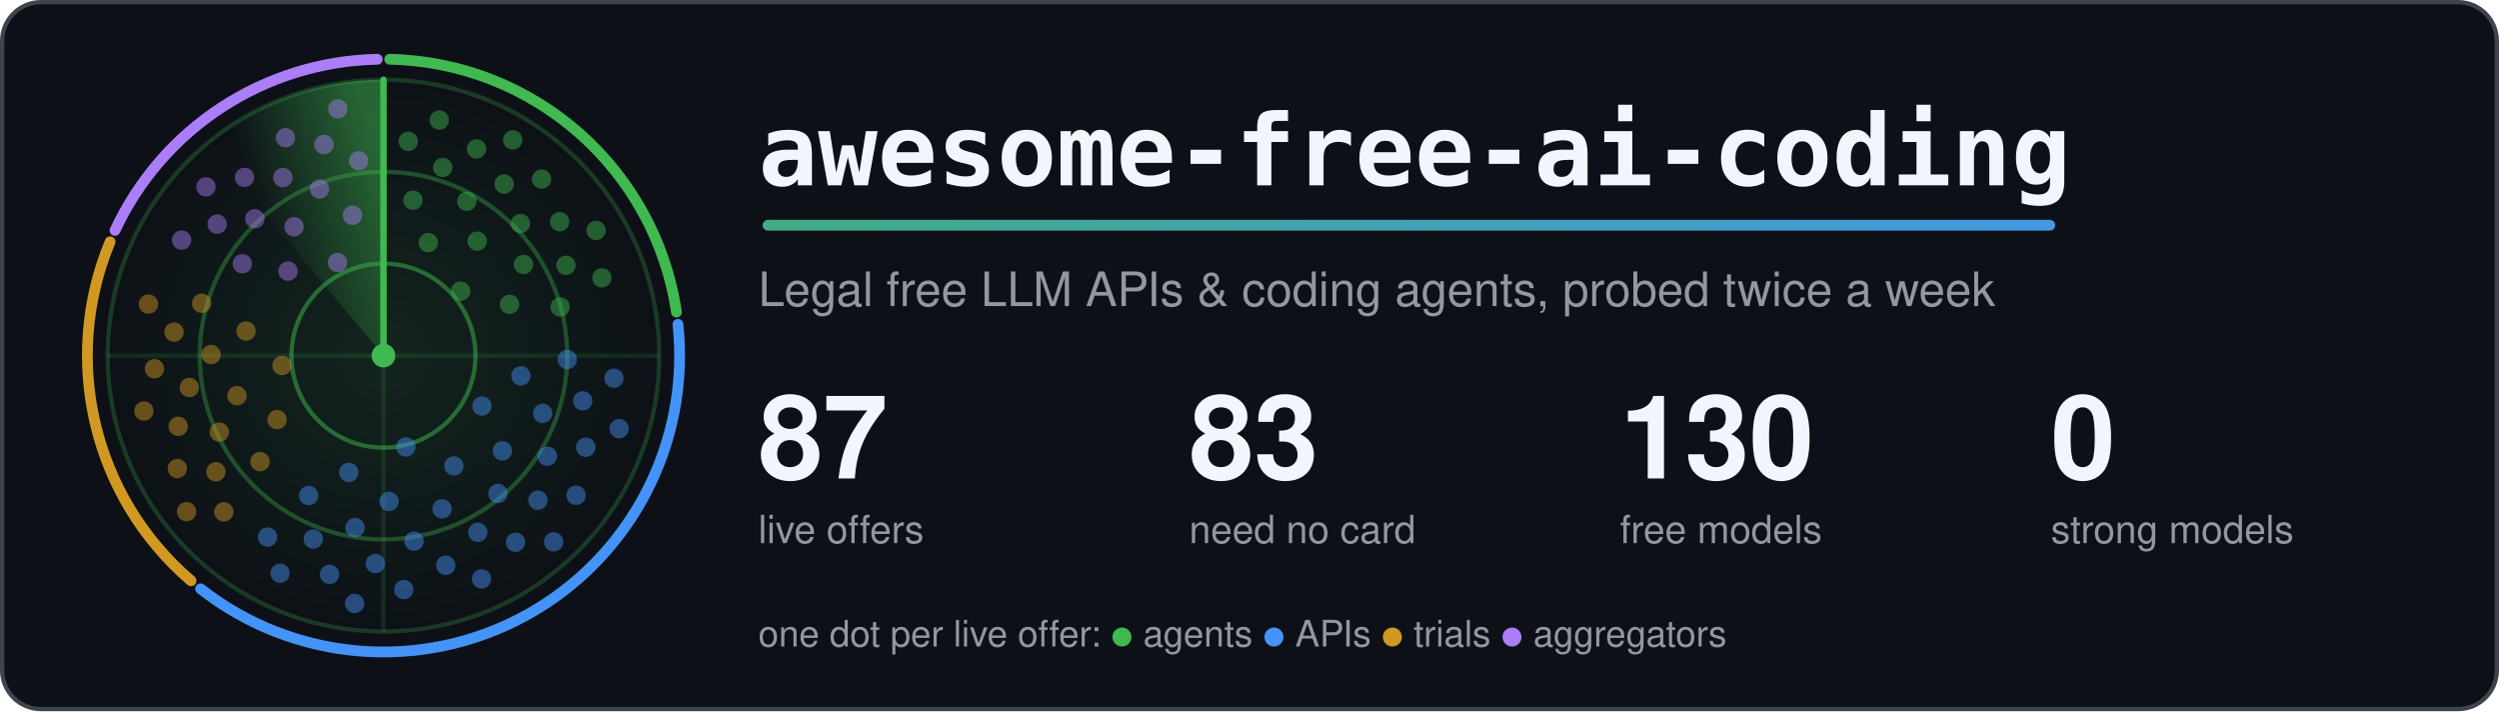
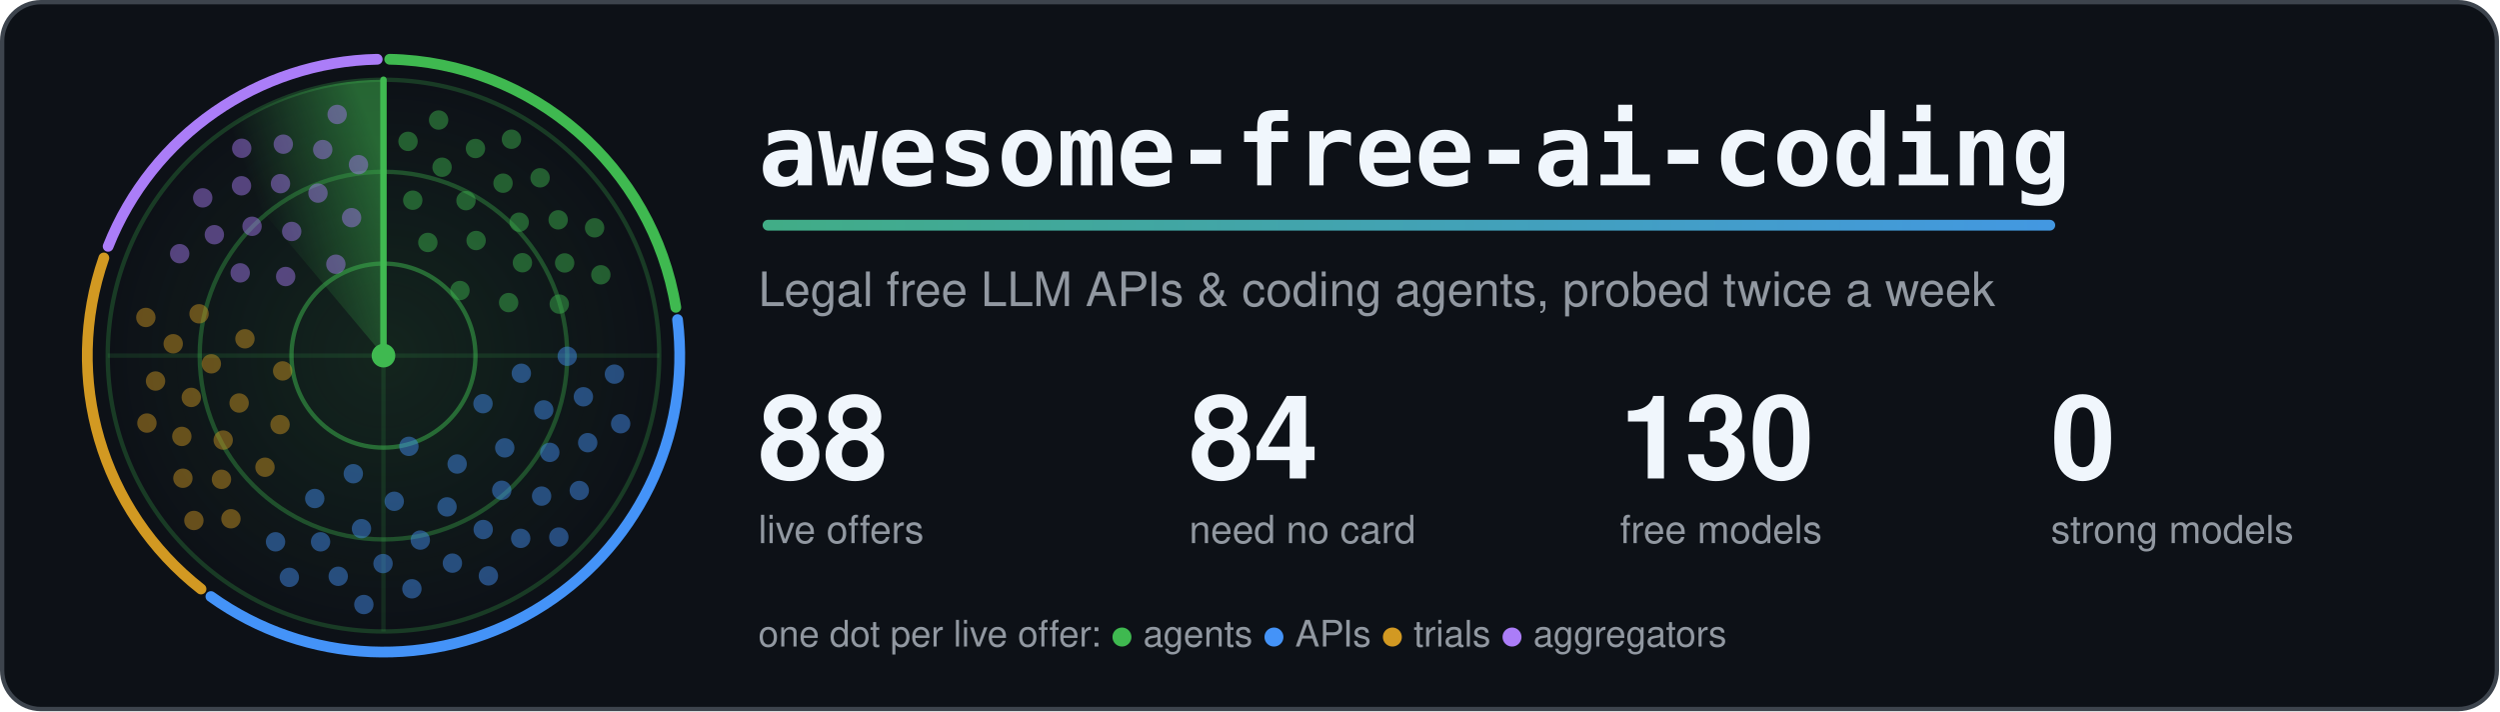
<svg xmlns="http://www.w3.org/2000/svg" width="1160" height="330" viewBox="0 0 1160 330" role="img" aria-labelledby="title">
  <style>.card{fill:#0d1117;stroke:#3d444d}.t{fill:#f0f6fc}.m{fill:#9198a1}.ring{stroke:#3fb950}.hub{fill:#3fb950}.beam{stroke:#3fb950}.s0,.s1,.g0,.g1{stop-color:#3fb950}.a0{stop-color:#3fb950}.a1{stop-color:#4493f8}.dot.agents,.key.agents{fill:#3fb950}.rim.agents{stroke:#3fb950}.dot.apis,.key.apis{fill:#4493f8}.rim.apis{stroke:#4493f8}.dot.trials,.key.trials{fill:#d29922}.rim.trials{stroke:#d29922}.dot.aggregators,.key.aggregators{fill:#ab7df8}.rim.aggregators{stroke:#ab7df8}.rim{fill:none}.s0{stop-opacity:.5}.s1,.g1{stop-opacity:0}.g0{stop-opacity:.12}.dot{opacity:.45;animation:ping 6s linear infinite}@keyframes ping{0%,4%{opacity:1}55%,100%{opacity:.45}}.turning{animation:turn 6s linear infinite}@keyframes turn{to{transform:rotate(360deg)}}@media (prefers-reduced-motion: reduce) {.dot { animation: none; opacity: 1 } .turning { animation: none }}</style>
  <defs>
    <linearGradient id="accent" gradientUnits="userSpaceOnUse" x1="0" y1="0" x2="1100" y2="0">
      <stop class="a0" offset="0" />
      <stop class="a1" offset="1" />
    </linearGradient>
  </defs>
  <rect class="card" x="1" y="1" width="1158" height="328" rx="18" stroke-width="2" />
  <defs>
    <radialGradient id="glow">
      <stop class="g0" offset="0" />
      <stop class="g1" offset="1" />
    </radialGradient>
  </defs>
  <circle cx="178.0" cy="165.0" r="128.0" fill="url(#glow)" />
  <circle class="ring" cx="178.0" cy="165.0" r="42.7" fill="none" stroke-width="2" stroke-opacity=".5" />
  <circle class="ring" cx="178.0" cy="165.0" r="85.3" fill="none" stroke-width="2" stroke-opacity=".35" />
  <circle class="ring" cx="178.0" cy="165.0" r="128.0" fill="none" stroke-width="2" stroke-opacity=".25" />
  <path class="ring" d="M50.0 165.0H306.0M178.0 37.0V293.0" stroke-width="2" stroke-opacity=".15" />
-   <path class="rim agents" d="M180.9 27.5A137.5 137.5 0 0 1 314.0 144.8" stroke-width="5" stroke-linecap="round" />
-   <path class="rim apis" d="M314.7 150.5A137.5 137.5 0 0 1 93.1 273.2" stroke-width="5" stroke-linecap="round" />
-   <path class="rim trials" d="M88.7 269.5A137.5 137.5 0 0 1 51.1 112.2" stroke-width="5" stroke-linecap="round" />
-   <path class="rim aggregators" d="M53.4 106.9A137.5 137.5 0 0 1 175.1 27.5" stroke-width="5" stroke-linecap="round" />
+   <path class="rim agents" d="M180.9 27.5A137.5 137.5 0 0 1 313.7 142.6" stroke-width="5" stroke-linecap="round" />
+   <path class="rim apis" d="M314.5 148.3A137.5 137.5 0 0 1 97.9 276.8" stroke-width="5" stroke-linecap="round" />
+   <path class="rim trials" d="M93.3 273.3A137.5 137.5 0 0 1 48.2 119.7" stroke-width="5" stroke-linecap="round" />
+   <path class="rim aggregators" d="M50.2 114.3A137.5 137.5 0 0 1 175.1 27.5" stroke-width="5" stroke-linecap="round" />
  <defs>
    <linearGradient id="sweep" gradientUnits="userSpaceOnUse" x1="178.0" y1="75.4" x2="120.4" y2="96.4">
      <stop class="s0" offset="0" />
      <stop class="s1" offset="1" />
    </linearGradient>
  </defs>
  <g class="turning" style="transform-origin:178.0px 165.0px">
    <path fill="url(#sweep)" d="M178.0 165.0L95.7 66.9A128.0 128.0 0 0 1 178.0 37.0Z" />
    <line class="beam" x1="178.0" y1="165.0" x2="178.0" y2="37.0" stroke-width="3" stroke-linecap="round" />
  </g>
-   <circle class="dot agents" cx="213.8" cy="135.1" r="4.5" style="animation-delay:0.84s" />
-   <circle class="dot agents" cx="198.8" cy="112.6" r="4.5" style="animation-delay:0.36s" />
-   <circle class="dot agents" cx="236.5" cy="141.2" r="4.5" style="animation-delay:1.13s" />
-   <circle class="dot agents" cx="221.5" cy="111.9" r="4.5" style="animation-delay:0.65s" />
-   <circle class="dot agents" cx="191.7" cy="92.9" r="4.5" style="animation-delay:0.18s" />
-   <circle class="dot agents" cx="243.0" cy="122.7" r="4.5" style="animation-delay:0.95s" />
-   <circle class="dot agents" cx="216.7" cy="93.4" r="4.5" style="animation-delay:0.47s" />
-   <circle class="dot agents" cx="260.0" cy="142.4" r="4.5" style="animation-delay:1.24s" />
-   <circle class="dot agents" cx="241.6" cy="103.7" r="4.5" style="animation-delay:0.77s" />
-   <circle class="dot agents" cx="205.5" cy="77.7" r="4.5" style="animation-delay:0.29s" />
-   <circle class="dot agents" cx="262.7" cy="123.1" r="4.5" style="animation-delay:1.06s" />
-   <circle class="dot agents" cx="234.0" cy="85.4" r="4.5" style="animation-delay:0.59s" />
-   <circle class="dot agents" cx="189.5" cy="65.6" r="4.5" style="animation-delay:0.11s" />
-   <circle class="dot agents" cx="259.8" cy="102.9" r="4.5" style="animation-delay:0.88s" />
-   <circle class="dot agents" cx="221.2" cy="69.1" r="4.5" style="animation-delay:0.40s" />
-   <circle class="dot agents" cx="279.4" cy="128.9" r="4.5" style="animation-delay:1.17s" />
-   <circle class="dot agents" cx="251.4" cy="83.1" r="4.5" style="animation-delay:0.70s" />
-   <circle class="dot agents" cx="203.9" cy="55.7" r="4.5" style="animation-delay:0.22s" />
-   <circle class="dot agents" cx="276.7" cy="106.9" r="4.5" style="animation-delay:0.99s" />
-   <circle class="dot agents" cx="238.0" cy="64.9" r="4.5" style="animation-delay:0.52s" />
-   <circle class="dot apis" cx="188.4" cy="207.4" r="4.5" style="animation-delay:2.77s" />
-   <circle class="dot apis" cx="223.7" cy="188.4" r="4.5" style="animation-delay:1.95s" />
-   <circle class="dot apis" cx="161.9" cy="219.2" r="4.5" style="animation-delay:3.28s" />
-   <circle class="dot apis" cx="210.7" cy="216.2" r="4.5" style="animation-delay:2.46s" />
-   <circle class="dot apis" cx="241.8" cy="174.4" r="4.5" style="animation-delay:1.64s" />
-   <circle class="dot apis" cx="180.6" cy="232.7" r="4.5" style="animation-delay:2.96s" />
-   <circle class="dot apis" cx="233.2" cy="209.2" r="4.5" style="animation-delay:2.14s" />
-   <circle class="dot apis" cx="143.3" cy="229.9" r="4.5" style="animation-delay:3.47s" />
-   <circle class="dot apis" cx="205.2" cy="236.1" r="4.5" style="animation-delay:2.65s" />
-   <circle class="dot apis" cx="251.9" cy="191.8" r="4.5" style="animation-delay:1.83s" />
-   <circle class="dot apis" cx="164.8" cy="244.8" r="4.5" style="animation-delay:3.16s" />
-   <circle class="dot apis" cx="231.1" cy="229.0" r="4.5" style="animation-delay:2.34s" />
-   <circle class="dot apis" cx="263.3" cy="166.8" r="4.5" style="animation-delay:1.52s" />
-   <circle class="dot apis" cx="192.2" cy="251.1" r="4.5" style="animation-delay:2.84s" />
-   <circle class="dot apis" cx="254.1" cy="211.7" r="4.5" style="animation-delay:2.03s" />
-   <circle class="dot apis" cx="145.4" cy="250.1" r="4.5" style="animation-delay:3.35s" />
-   <circle class="dot apis" cx="221.8" cy="247.0" r="4.5" style="animation-delay:2.53s" />
-   <circle class="dot apis" cx="270.5" cy="186.0" r="4.5" style="animation-delay:1.71s" />
-   <circle class="dot apis" cx="174.2" cy="261.5" r="4.5" style="animation-delay:3.04s" />
-   <circle class="dot apis" cx="249.7" cy="232.1" r="4.5" style="animation-delay:2.22s" />
-   <circle class="dot apis" cx="124.2" cy="249.2" r="4.5" style="animation-delay:3.54s" />
-   <circle class="dot apis" cx="206.9" cy="262.3" r="4.5" style="animation-delay:2.72s" />
-   <circle class="dot apis" cx="271.9" cy="207.5" r="4.5" style="animation-delay:1.91s" />
-   <circle class="dot apis" cx="153.0" cy="266.5" r="4.5" style="animation-delay:3.23s" />
-   <circle class="dot apis" cx="239.3" cy="251.6" r="4.5" style="animation-delay:2.41s" />
-   <circle class="dot apis" cx="285.0" cy="175.5" r="4.5" style="animation-delay:1.59s" />
-   <circle class="dot apis" cx="187.4" cy="273.6" r="4.5" style="animation-delay:2.92s" />
-   <circle class="dot apis" cx="267.4" cy="229.8" r="4.5" style="animation-delay:2.10s" />
-   <circle class="dot apis" cx="130.0" cy="266.0" r="4.5" style="animation-delay:3.42s" />
-   <circle class="dot apis" cx="223.5" cy="268.6" r="4.5" style="animation-delay:2.61s" />
-   <circle class="dot apis" cx="287.4" cy="198.9" r="4.5" style="animation-delay:1.79s" />
-   <circle class="dot apis" cx="164.6" cy="280.0" r="4.5" style="animation-delay:3.11s" />
-   <circle class="dot apis" cx="257.0" cy="251.4" r="4.5" style="animation-delay:2.29s" />
-   <circle class="dot trials" cx="130.9" cy="169.6" r="4.5" style="animation-delay:4.41s" />
-   <circle class="dot trials" cx="128.6" cy="194.7" r="4.5" style="animation-delay:3.98s" />
-   <circle class="dot trials" cx="114.2" cy="153.6" r="4.5" style="animation-delay:4.67s" />
-   <circle class="dot trials" cx="110.0" cy="183.6" r="4.5" style="animation-delay:4.24s" />
-   <circle class="dot trials" cx="120.7" cy="214.2" r="4.5" style="animation-delay:3.82s" />
-   <circle class="dot trials" cx="98.0" cy="164.5" r="4.5" style="animation-delay:4.51s" />
-   <circle class="dot trials" cx="101.8" cy="200.5" r="4.5" style="animation-delay:4.08s" />
-   <circle class="dot trials" cx="93.6" cy="140.7" r="4.5" style="animation-delay:4.77s" />
-   <circle class="dot trials" cx="87.9" cy="179.8" r="4.5" style="animation-delay:4.34s" />
-   <circle class="dot trials" cx="100.2" cy="218.9" r="4.5" style="animation-delay:3.92s" />
-   <circle class="dot trials" cx="80.8" cy="154.1" r="4.5" style="animation-delay:4.61s" />
-   <circle class="dot trials" cx="82.7" cy="197.8" r="4.5" style="animation-delay:4.18s" />
-   <circle class="dot trials" cx="103.9" cy="237.5" r="4.5" style="animation-delay:3.76s" />
-   <circle class="dot trials" cx="71.7" cy="171.1" r="4.5" style="animation-delay:4.44s" />
-   <circle class="dot trials" cx="82.3" cy="217.4" r="4.5" style="animation-delay:4.02s" />
-   <circle class="dot trials" cx="68.9" cy="141.1" r="4.5" style="animation-delay:4.71s" />
-   <circle class="dot trials" cx="66.8" cy="190.7" r="4.5" style="animation-delay:4.28s" />
-   <circle class="dot trials" cx="86.6" cy="237.4" r="4.5" style="animation-delay:3.86s" />
-   <circle class="dot aggregators" cx="156.7" cy="121.8" r="4.5" style="animation-delay:5.56s" />
-   <circle class="dot aggregators" cx="133.7" cy="125.8" r="4.5" style="animation-delay:5.19s" />
-   <circle class="dot aggregators" cx="163.6" cy="99.9" r="4.5" style="animation-delay:5.79s" />
-   <circle class="dot aggregators" cx="136.5" cy="105.2" r="4.5" style="animation-delay:5.42s" />
-   <circle class="dot aggregators" cx="112.5" cy="122.4" r="4.5" style="animation-delay:5.05s" />
-   <circle class="dot aggregators" cx="148.3" cy="87.7" r="4.5" style="animation-delay:5.65s" />
-   <circle class="dot aggregators" cx="118.3" cy="101.5" r="4.5" style="animation-delay:5.28s" />
-   <circle class="dot aggregators" cx="166.5" cy="74.6" r="4.5" style="animation-delay:5.88s" />
-   <circle class="dot aggregators" cx="131.3" cy="82.4" r="4.5" style="animation-delay:5.51s" />
-   <circle class="dot aggregators" cx="100.8" cy="104.0" r="4.5" style="animation-delay:5.14s" />
-   <circle class="dot aggregators" cx="150.4" cy="67.1" r="4.5" style="animation-delay:5.74s" />
-   <circle class="dot aggregators" cx="113.5" cy="82.3" r="4.5" style="animation-delay:5.37s" />
-   <circle class="dot aggregators" cx="84.3" cy="111.4" r="4.5" style="animation-delay:5.00s" />
-   <circle class="dot aggregators" cx="132.5" cy="63.9" r="4.5" style="animation-delay:5.60s" />
-   <circle class="dot aggregators" cx="95.6" cy="86.7" r="4.5" style="animation-delay:5.23s" />
-   <circle class="dot aggregators" cx="156.8" cy="50.5" r="4.5" style="animation-delay:5.83s" />
+   <circle class="dot agents" cx="213.5" cy="134.8" r="4.5" style="animation-delay:0.83s" />
+   <circle class="dot agents" cx="198.6" cy="112.5" r="4.5" style="animation-delay:0.36s" />
+   <circle class="dot agents" cx="236.1" cy="140.4" r="4.5" style="animation-delay:1.12s" />
+   <circle class="dot agents" cx="221.0" cy="111.6" r="4.5" style="animation-delay:0.65s" />
+   <circle class="dot agents" cx="191.6" cy="92.9" r="4.5" style="animation-delay:0.18s" />
+   <circle class="dot agents" cx="242.5" cy="121.9" r="4.5" style="animation-delay:0.94s" />
+   <circle class="dot agents" cx="216.3" cy="93.1" r="4.5" style="animation-delay:0.47s" />
+   <circle class="dot agents" cx="259.6" cy="141.1" r="4.5" style="animation-delay:1.23s" />
+   <circle class="dot agents" cx="241.0" cy="103.1" r="4.5" style="animation-delay:0.76s" />
+   <circle class="dot agents" cx="205.2" cy="77.6" r="4.5" style="animation-delay:0.29s" />
+   <circle class="dot agents" cx="262.1" cy="122.0" r="4.5" style="animation-delay:1.05s" />
+   <circle class="dot agents" cx="233.5" cy="85.0" r="4.5" style="animation-delay:0.58s" />
+   <circle class="dot agents" cx="189.4" cy="65.6" r="4.5" style="animation-delay:0.11s" />
+   <circle class="dot agents" cx="259.1" cy="102.0" r="4.5" style="animation-delay:0.87s" />
+   <circle class="dot agents" cx="220.7" cy="68.9" r="4.5" style="animation-delay:0.40s" />
+   <circle class="dot agents" cx="278.9" cy="127.5" r="4.5" style="animation-delay:1.16s" />
+   <circle class="dot agents" cx="250.7" cy="82.5" r="4.5" style="animation-delay:0.69s" />
+   <circle class="dot agents" cx="203.6" cy="55.7" r="4.5" style="animation-delay:0.22s" />
+   <circle class="dot agents" cx="276.0" cy="105.7" r="4.5" style="animation-delay:0.98s" />
+   <circle class="dot agents" cx="237.4" cy="64.6" r="4.5" style="animation-delay:0.51s" />
+   <circle class="dot apis" cx="189.8" cy="207.1" r="4.5" style="animation-delay:2.74s" />
+   <circle class="dot apis" cx="224.2" cy="187.3" r="4.5" style="animation-delay:1.93s" />
+   <circle class="dot apis" cx="164.0" cy="219.8" r="4.5" style="animation-delay:3.24s" />
+   <circle class="dot apis" cx="212.2" cy="215.3" r="4.5" style="animation-delay:2.43s" />
+   <circle class="dot apis" cx="242.0" cy="173.2" r="4.5" style="animation-delay:1.62s" />
+   <circle class="dot apis" cx="183.0" cy="232.6" r="4.5" style="animation-delay:2.93s" />
+   <circle class="dot apis" cx="234.3" cy="207.8" r="4.5" style="animation-delay:2.12s" />
+   <circle class="dot apis" cx="146.1" cy="231.3" r="4.5" style="animation-delay:3.43s" />
+   <circle class="dot apis" cx="207.5" cy="235.2" r="4.5" style="animation-delay:2.62s" />
+   <circle class="dot apis" cx="252.4" cy="190.2" r="4.5" style="animation-delay:1.81s" />
+   <circle class="dot apis" cx="167.8" cy="245.3" r="4.5" style="animation-delay:3.12s" />
+   <circle class="dot apis" cx="232.9" cy="227.5" r="4.5" style="animation-delay:2.31s" />
+   <circle class="dot apis" cx="263.3" cy="165.3" r="4.5" style="animation-delay:1.50s" />
+   <circle class="dot apis" cx="195.1" cy="250.6" r="4.5" style="animation-delay:2.81s" />
+   <circle class="dot apis" cx="255.2" cy="209.9" r="4.5" style="animation-delay:2.00s" />
+   <circle class="dot apis" cx="148.8" cy="251.4" r="4.5" style="animation-delay:3.31s" />
+   <circle class="dot apis" cx="224.3" cy="245.7" r="4.5" style="animation-delay:2.50s" />
+   <circle class="dot apis" cx="270.8" cy="184.1" r="4.5" style="animation-delay:1.69s" />
+   <circle class="dot apis" cx="177.8" cy="261.5" r="4.5" style="animation-delay:3.00s" />
+   <circle class="dot apis" cx="251.4" cy="230.2" r="4.5" style="animation-delay:2.19s" />
+   <circle class="dot apis" cx="127.9" cy="251.4" r="4.5" style="animation-delay:3.50s" />
+   <circle class="dot apis" cx="210.0" cy="261.3" r="4.5" style="animation-delay:2.69s" />
+   <circle class="dot apis" cx="272.8" cy="205.4" r="4.5" style="animation-delay:1.88s" />
+   <circle class="dot apis" cx="157.0" cy="267.4" r="4.5" style="animation-delay:3.19s" />
+   <circle class="dot apis" cx="241.7" cy="249.8" r="4.5" style="animation-delay:2.38s" />
+   <circle class="dot apis" cx="285.2" cy="173.6" r="4.5" style="animation-delay:1.58s" />
+   <circle class="dot apis" cx="191.2" cy="273.2" r="4.5" style="animation-delay:2.88s" />
+   <circle class="dot apis" cx="268.9" cy="227.6" r="4.5" style="animation-delay:2.08s" />
+   <circle class="dot apis" cx="134.3" cy="267.9" r="4.5" style="animation-delay:3.38s" />
+   <circle class="dot apis" cx="226.7" cy="267.2" r="4.5" style="animation-delay:2.58s" />
+   <circle class="dot apis" cx="288.1" cy="196.6" r="4.5" style="animation-delay:1.77s" />
+   <circle class="dot apis" cx="168.9" cy="280.5" r="4.5" style="animation-delay:3.08s" />
+   <circle class="dot apis" cx="259.4" cy="249.2" r="4.5" style="animation-delay:2.27s" />
+   <circle class="dot trials" cx="131.2" cy="172.1" r="4.5" style="animation-delay:4.36s" />
+   <circle class="dot trials" cx="130.0" cy="197.0" r="4.5" style="animation-delay:3.94s" />
+   <circle class="dot trials" cx="113.7" cy="157.2" r="4.5" style="animation-delay:4.61s" />
+   <circle class="dot trials" cx="111.0" cy="187.0" r="4.5" style="animation-delay:4.20s" />
+   <circle class="dot trials" cx="123.0" cy="216.8" r="4.5" style="animation-delay:3.78s" />
+   <circle class="dot trials" cx="98.1" cy="168.8" r="4.5" style="animation-delay:4.46s" />
+   <circle class="dot trials" cx="103.6" cy="204.2" r="4.5" style="animation-delay:4.04s" />
+   <circle class="dot trials" cx="92.4" cy="145.6" r="4.5" style="animation-delay:4.71s" />
+   <circle class="dot trials" cx="88.8" cy="184.4" r="4.5" style="animation-delay:4.30s" />
+   <circle class="dot trials" cx="102.8" cy="222.4" r="4.5" style="animation-delay:3.88s" />
+   <circle class="dot trials" cx="80.4" cy="159.5" r="4.5" style="animation-delay:4.55s" />
+   <circle class="dot trials" cx="84.4" cy="202.5" r="4.5" style="animation-delay:4.14s" />
+   <circle class="dot trials" cx="107.2" cy="240.7" r="4.5" style="animation-delay:3.72s" />
+   <circle class="dot trials" cx="72.2" cy="176.8" r="4.5" style="animation-delay:4.39s" />
+   <circle class="dot trials" cx="84.9" cy="221.9" r="4.5" style="animation-delay:3.98s" />
+   <circle class="dot trials" cx="67.7" cy="147.3" r="4.5" style="animation-delay:4.65s" />
+   <circle class="dot trials" cx="68.2" cy="196.3" r="4.5" style="animation-delay:4.23s" />
+   <circle class="dot trials" cx="90.0" cy="241.5" r="4.5" style="animation-delay:3.82s" />
+   <circle class="dot aggregators" cx="155.9" cy="122.6" r="4.5" style="animation-delay:5.54s" />
+   <circle class="dot aggregators" cx="132.6" cy="128.3" r="4.5" style="animation-delay:5.15s" />
+   <circle class="dot aggregators" cx="163.2" cy="101.0" r="4.5" style="animation-delay:5.78s" />
+   <circle class="dot aggregators" cx="135.4" cy="107.4" r="4.5" style="animation-delay:5.39s" />
+   <circle class="dot aggregators" cx="111.5" cy="126.6" r="4.5" style="animation-delay:5.00s" />
+   <circle class="dot aggregators" cx="147.6" cy="89.6" r="4.5" style="animation-delay:5.63s" />
+   <circle class="dot aggregators" cx="117.0" cy="105.0" r="4.5" style="animation-delay:5.24s" />
+   <circle class="dot aggregators" cx="166.4" cy="76.4" r="4.5" style="animation-delay:5.88s" />
+   <circle class="dot aggregators" cx="130.2" cy="85.2" r="4.5" style="animation-delay:5.48s" />
+   <circle class="dot aggregators" cx="99.5" cy="108.9" r="4.5" style="animation-delay:5.09s" />
+   <circle class="dot aggregators" cx="149.8" cy="69.4" r="4.5" style="animation-delay:5.73s" />
+   <circle class="dot aggregators" cx="112.1" cy="86.2" r="4.5" style="animation-delay:5.33s" />
+   <circle class="dot aggregators" cx="83.4" cy="117.7" r="4.5" style="animation-delay:4.94s" />
+   <circle class="dot aggregators" cx="131.5" cy="66.9" r="4.5" style="animation-delay:5.58s" />
+   <circle class="dot aggregators" cx="94.1" cy="91.8" r="4.5" style="animation-delay:5.19s" />
+   <circle class="dot aggregators" cx="156.5" cy="53.1" r="4.5" style="animation-delay:5.82s" />
+   <circle class="dot aggregators" cx="112.2" cy="68.8" r="4.5" style="animation-delay:5.43s" />
  <circle class="hub" cx="178.0" cy="165.0" r="5.5" />
  <text class="t" x="352" y="86" font-family="ui-monospace, SFMono-Regular, Menlo, Consolas, monospace" font-size="46" font-weight="700">awesome-free-ai-coding</text>
  <rect x="354" y="102" width="600" height="5" rx="2.5" fill="url(#accent)" />
  <text class="m" x="352" y="142" font-family="-apple-system, BlinkMacSystemFont, 'Segoe UI', Helvetica, Arial, sans-serif" font-size="22">Legal free LLM APIs &amp; coding agents, probed twice a week</text>
-   <text class="t" x="352" y="222" font-family="-apple-system, BlinkMacSystemFont, 'Segoe UI', Helvetica, Arial, sans-serif" font-size="54" font-weight="700">87</text>
+   <text class="t" x="352" y="222" font-family="-apple-system, BlinkMacSystemFont, 'Segoe UI', Helvetica, Arial, sans-serif" font-size="54" font-weight="700">88</text>
  <text class="m" x="352" y="252" font-family="-apple-system, BlinkMacSystemFont, 'Segoe UI', Helvetica, Arial, sans-serif" font-size="18">live offers</text>
-   <text class="t" x="552" y="222" font-family="-apple-system, BlinkMacSystemFont, 'Segoe UI', Helvetica, Arial, sans-serif" font-size="54" font-weight="700">83</text>
+   <text class="t" x="552" y="222" font-family="-apple-system, BlinkMacSystemFont, 'Segoe UI', Helvetica, Arial, sans-serif" font-size="54" font-weight="700">84</text>
  <text class="m" x="552" y="252" font-family="-apple-system, BlinkMacSystemFont, 'Segoe UI', Helvetica, Arial, sans-serif" font-size="18">need no card</text>
  <text class="t" x="752" y="222" font-family="-apple-system, BlinkMacSystemFont, 'Segoe UI', Helvetica, Arial, sans-serif" font-size="54" font-weight="700">130</text>
  <text class="m" x="752" y="252" font-family="-apple-system, BlinkMacSystemFont, 'Segoe UI', Helvetica, Arial, sans-serif" font-size="18">free models</text>
  <text class="t" x="952" y="222" font-family="-apple-system, BlinkMacSystemFont, 'Segoe UI', Helvetica, Arial, sans-serif" font-size="54" font-weight="700">0</text>
  <text class="m" x="952" y="252" font-family="-apple-system, BlinkMacSystemFont, 'Segoe UI', Helvetica, Arial, sans-serif" font-size="18">strong models</text>
  <text class="m" x="352" y="300" font-family="-apple-system, BlinkMacSystemFont, 'Segoe UI', Helvetica, Arial, sans-serif" font-size="17">one dot per live offer: <tspan class="key agents">●</tspan> agents <tspan class="key apis">●</tspan> APIs <tspan class="key trials">●</tspan> trials <tspan class="key aggregators">●</tspan> aggregators</text>
</svg>
